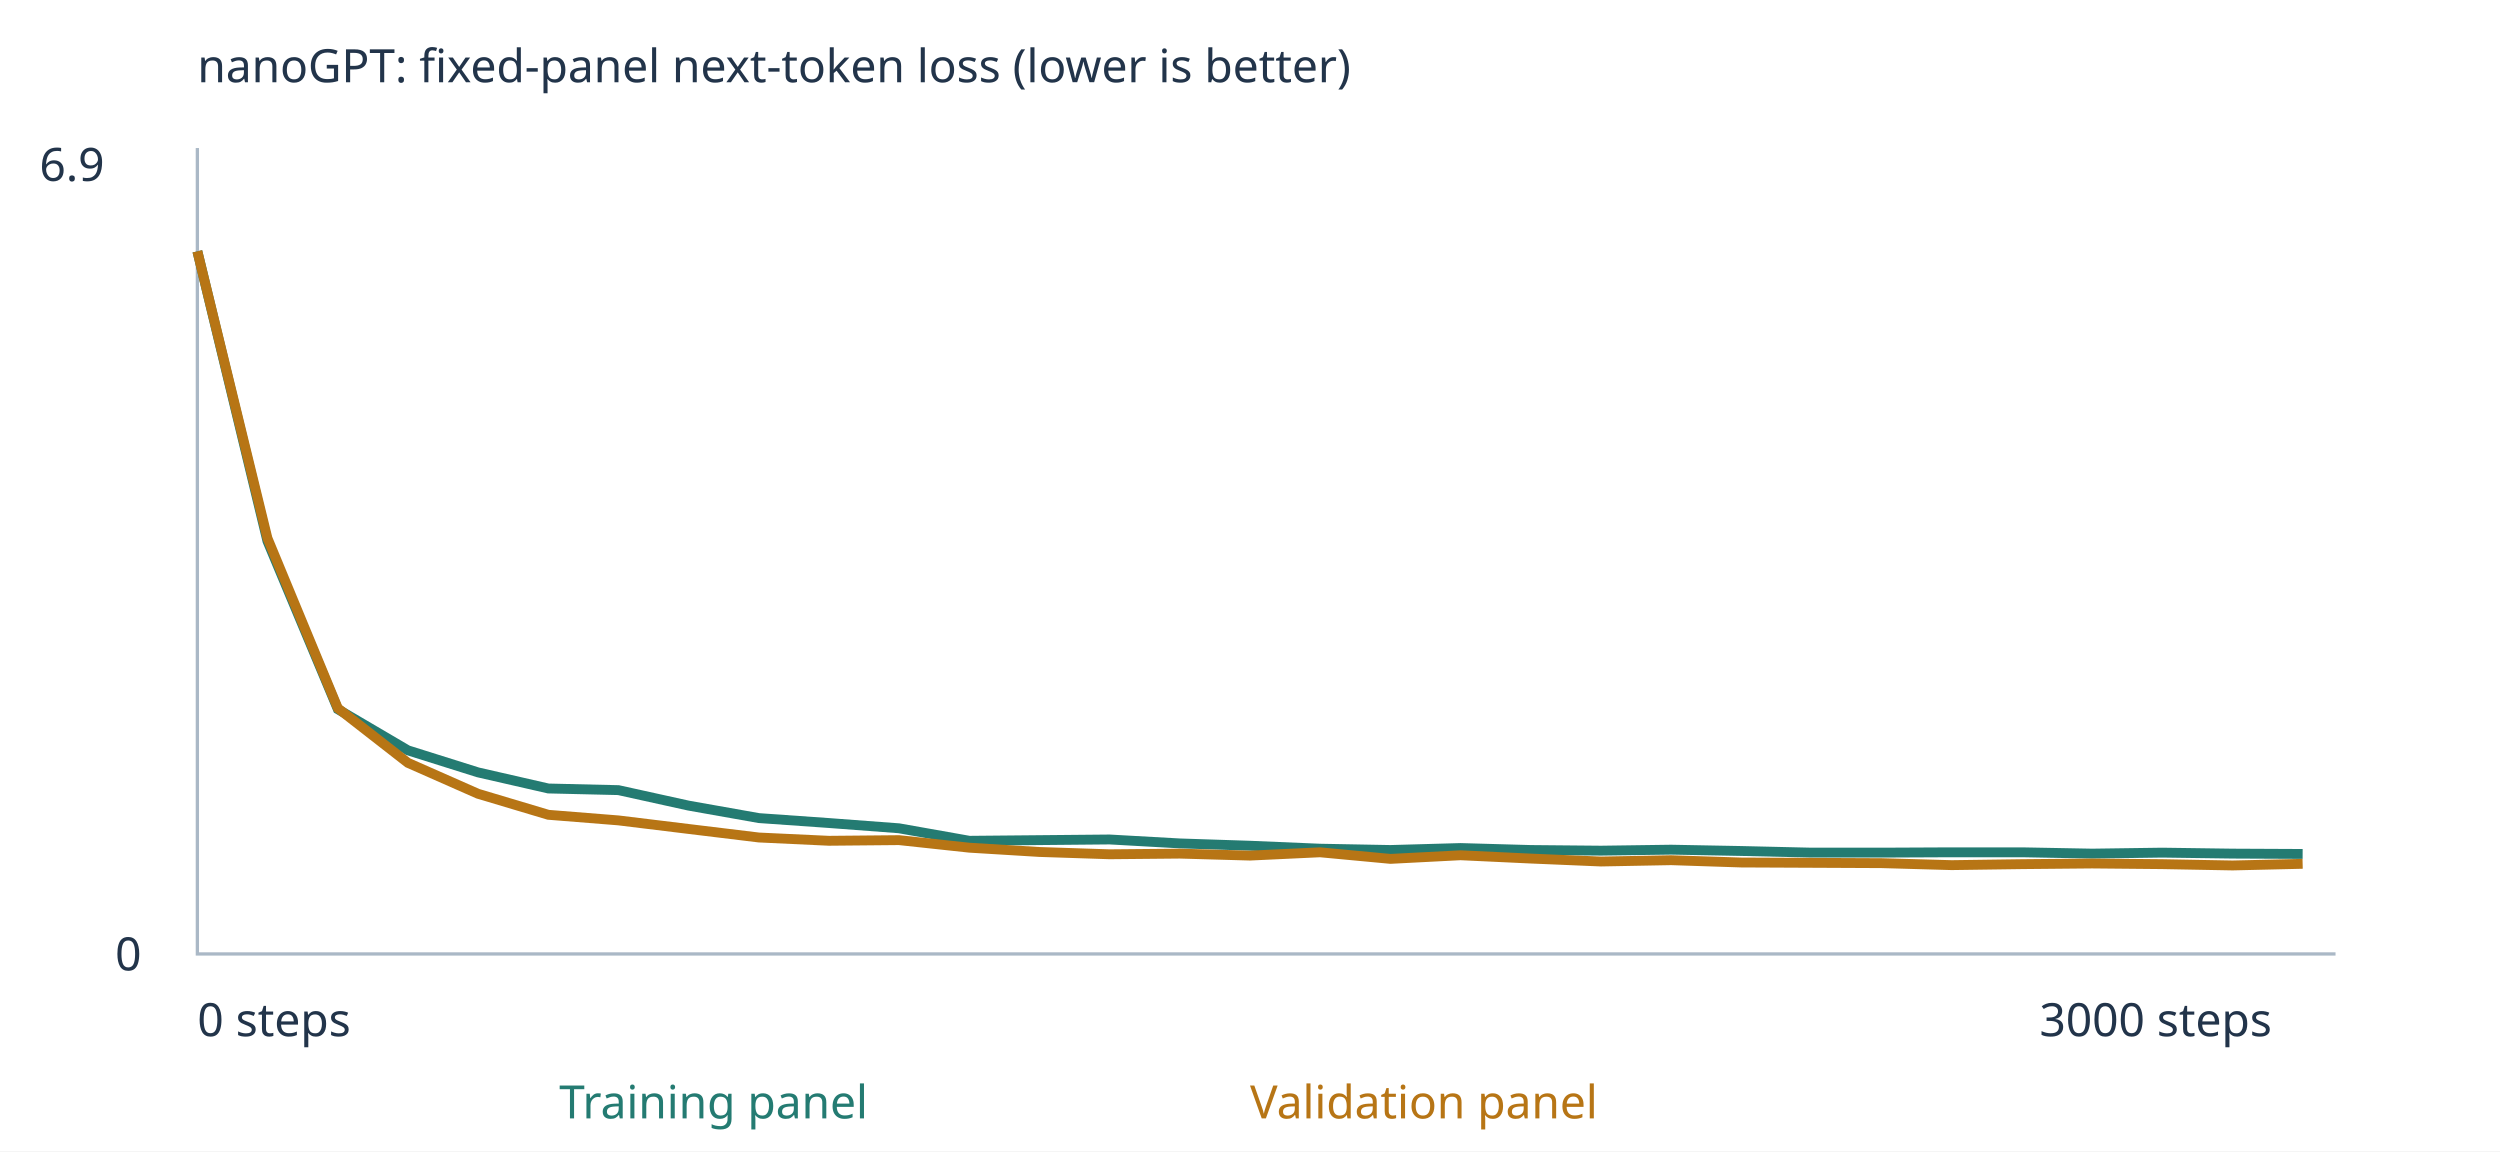
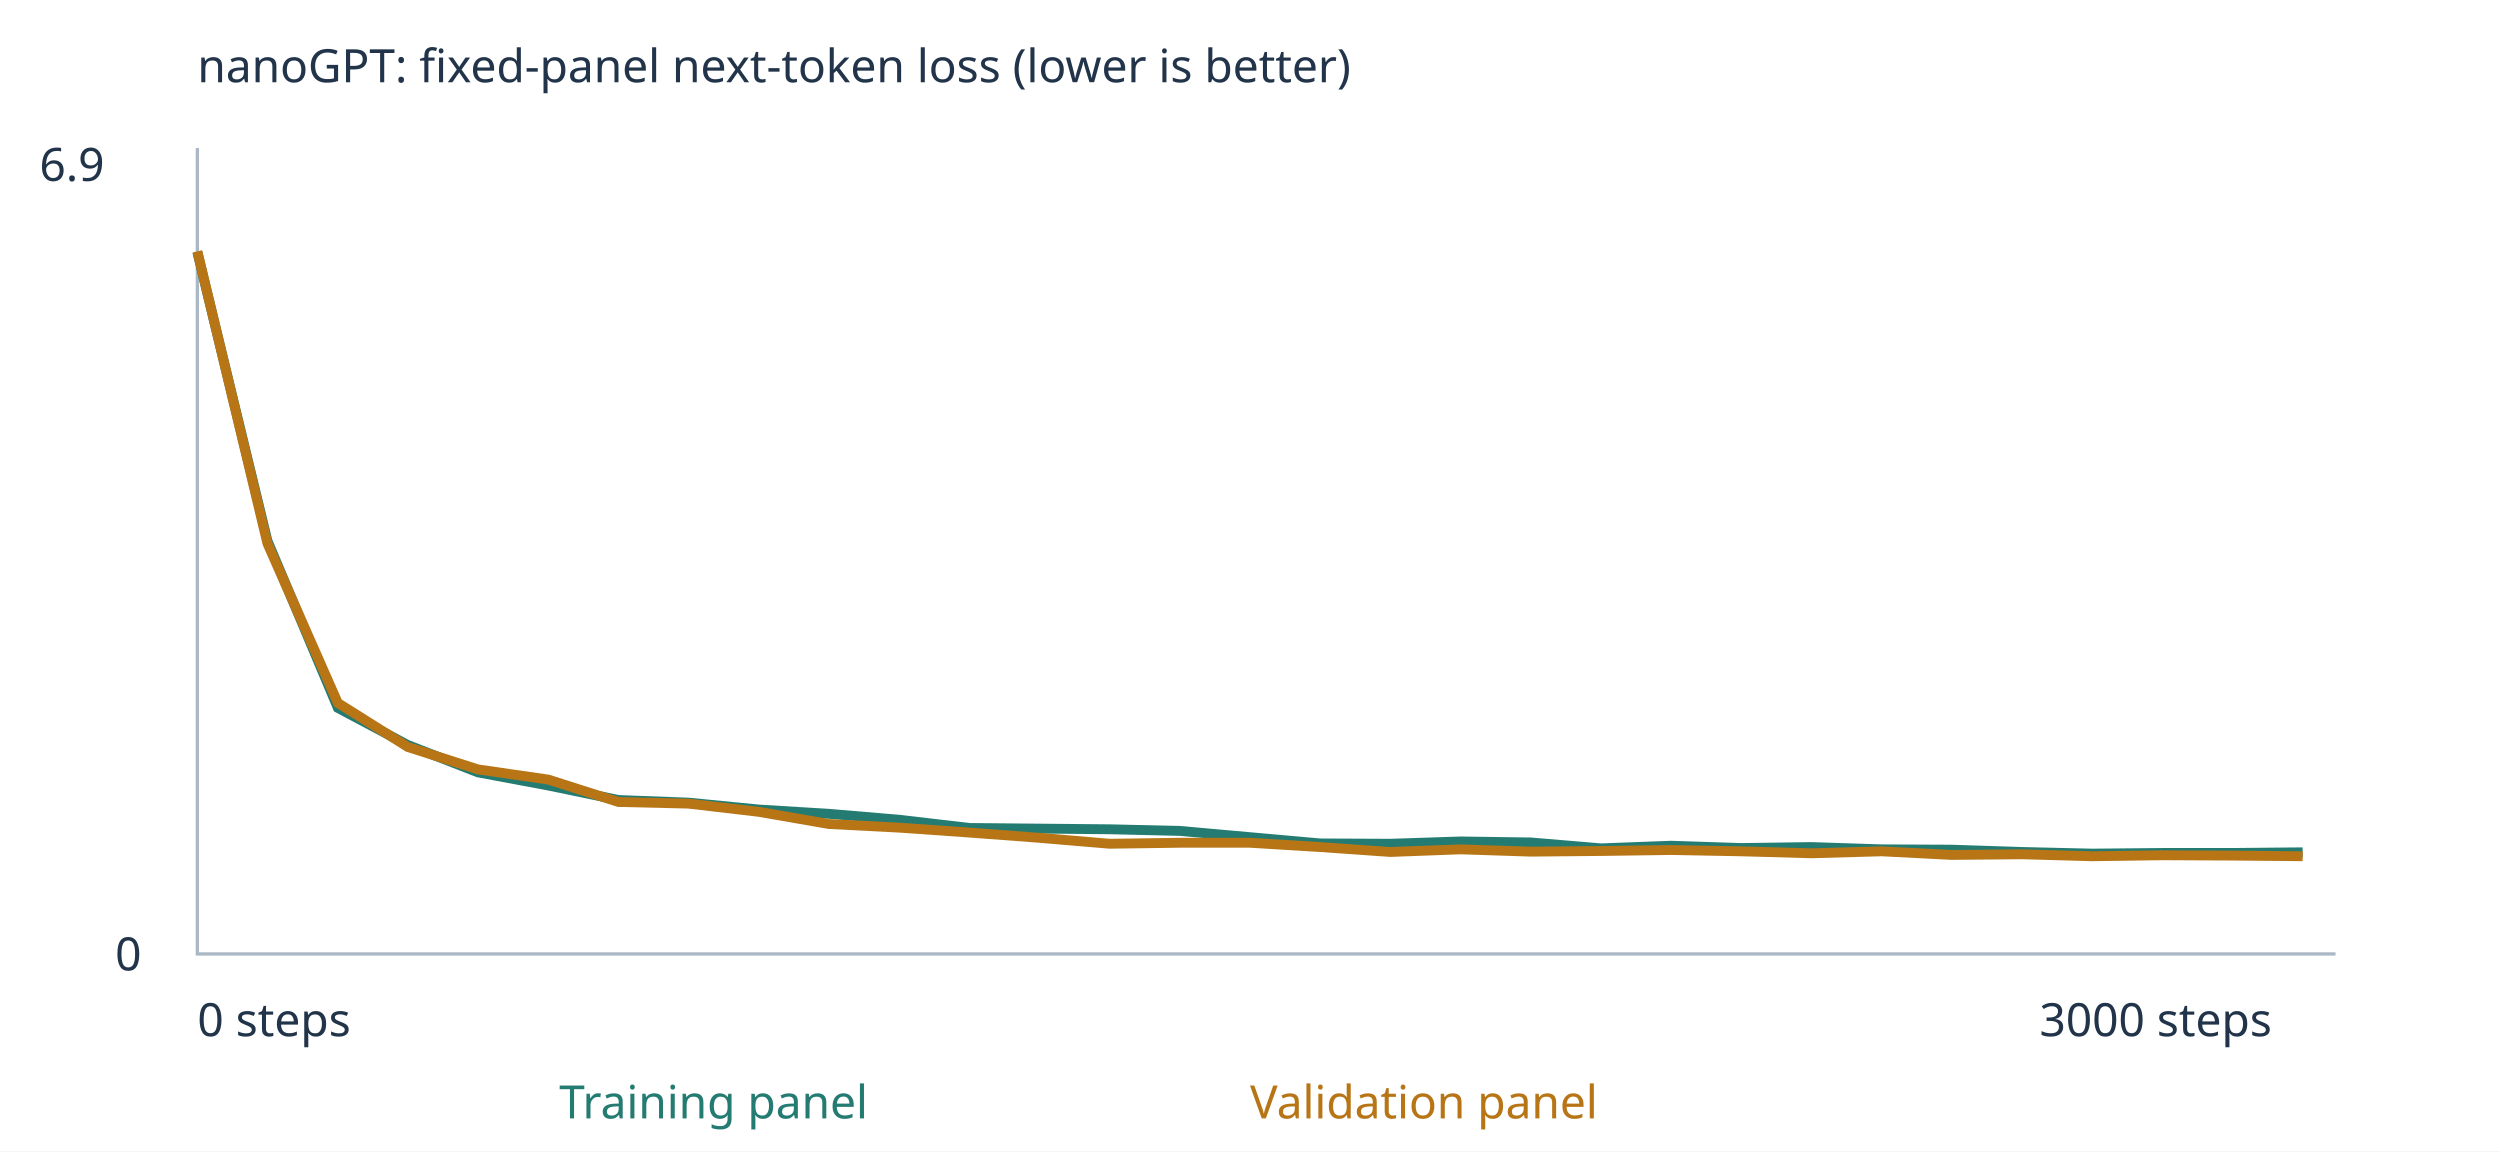
<svg xmlns="http://www.w3.org/2000/svg" width="760" height="350" viewBox="0 0 760 350">
  <rect width="760" height="350" fill="white" />
  <g font-family="sans-serif" font-size="14" fill="#22344a">
    <text x="60" y="25">nanoGPT: fixed-panel next-token loss (lower is better)</text>
    <path d="M60 45V290H710" fill="none" stroke="#aab8c6" />
    <text x="35" y="295">0</text>
    <text x="12" y="55">6.9</text>
    <text x="60" y="315">0 steps</text>
    <text x="620" y="315">3000 steps</text>
-     <polyline points="60.0,76.4 81.3,164.5 102.7,215.6 124.0,228.1 145.3,234.8 166.7,239.7 188.0,240.2 209.3,244.9 230.7,248.7 252.0,250.2 273.3,251.8 294.7,255.6 316.0,255.4 337.3,255.2 358.7,256.4 380.0,257.1 401.3,258.0 422.7,258.4 444.0,257.8 465.3,258.4 486.7,258.6 508.0,258.3 529.3,258.7 550.7,259.2 572.0,259.2 593.3,259.1 614.7,259.1 636.0,259.5 657.3,259.2 678.7,259.5 700.0,259.6" fill="none" stroke="#247b72" stroke-width="3" />
-     <polyline points="60.0,76.4 81.3,163.6 102.7,215.3 124.0,231.9 145.3,241.3 166.7,247.7 188.0,249.4 209.3,252.0 230.7,254.6 252.0,255.6 273.3,255.4 294.7,257.7 316.0,259.0 337.3,259.7 358.7,259.5 380.0,260.1 401.3,259.1 422.7,261.1 444.0,260.0 465.3,261.0 486.7,261.9 508.0,261.5 529.3,262.2 550.7,262.3 572.0,262.4 593.3,263.0 614.7,262.7 636.0,262.5 657.3,262.7 678.7,263.1 700.0,262.6" fill="none" stroke="#b77515" stroke-width="3" />
+     <polyline points="60.0,76.7 81.3,164.4 102.7,215.2 124.0,226.5 145.3,234.8 166.7,238.8 188.0,243.2 209.3,244.0 230.7,246.1 252.0,247.4 273.3,249.2 294.7,251.7 316.0,251.9 337.3,252.1 358.7,252.6 380.0,254.5 401.3,256.4 422.7,256.5 444.0,255.8 465.3,256.1 486.7,257.9 508.0,257.1 529.3,257.8 550.7,257.5 572.0,258.2 593.3,258.3 614.7,259.0 636.0,259.5 657.3,259.3 678.7,259.3 700.0,259.1" fill="none" stroke="#247b72" stroke-width="3" />
+     <polyline points="60.0,76.4 81.3,165.2 102.7,213.7 124.0,227.1 145.3,233.9 166.7,237.0 188.0,243.8 209.3,244.3 230.7,246.8 252.0,250.5 273.3,251.6 294.7,253.1 316.0,254.7 337.3,256.5 358.7,256.2 380.0,256.2 401.3,257.5 422.7,259.0 444.0,258.2 465.3,258.9 486.7,258.7 508.0,258.4 529.3,258.8 550.7,259.4 572.0,258.8 593.3,259.9 614.7,259.7 636.0,260.3 657.3,260.0 678.7,260.1 700.0,260.3" fill="none" stroke="#b77515" stroke-width="3" />
    <text x="170" y="340" fill="#247b72">Training panel</text>
    <text x="380" y="340" fill="#b77515">Validation panel</text>
  </g>
</svg>
